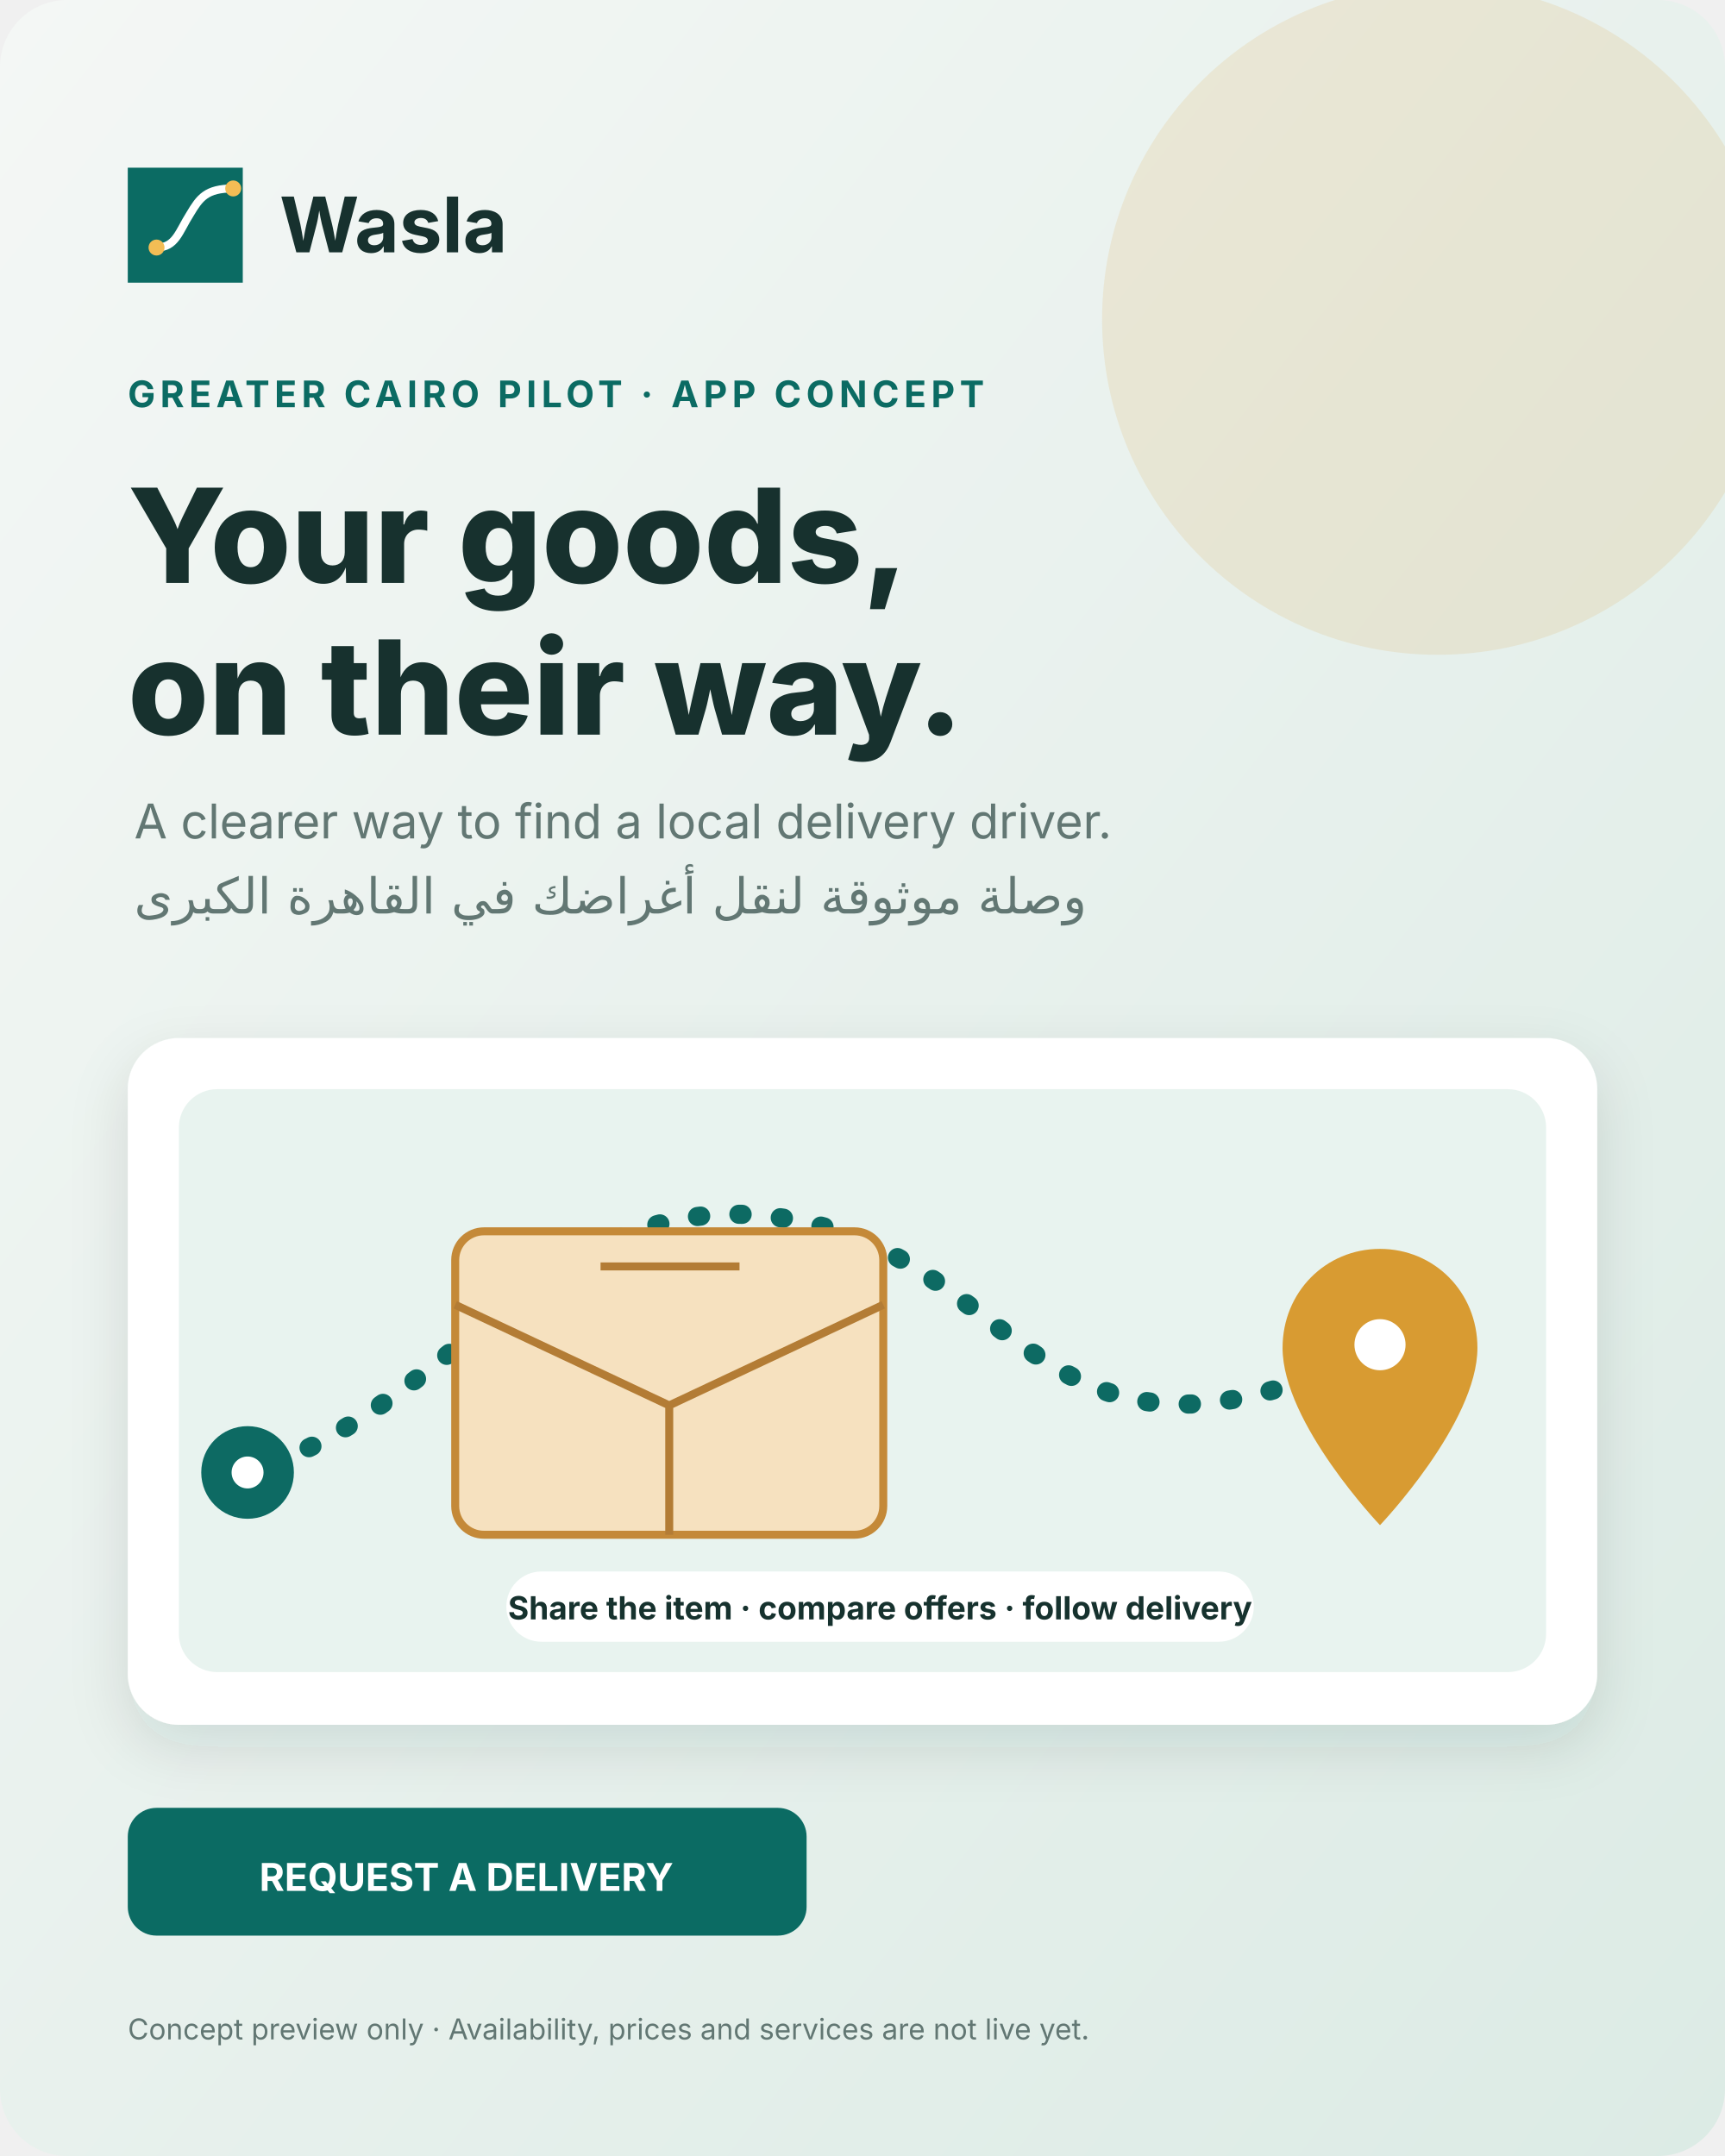
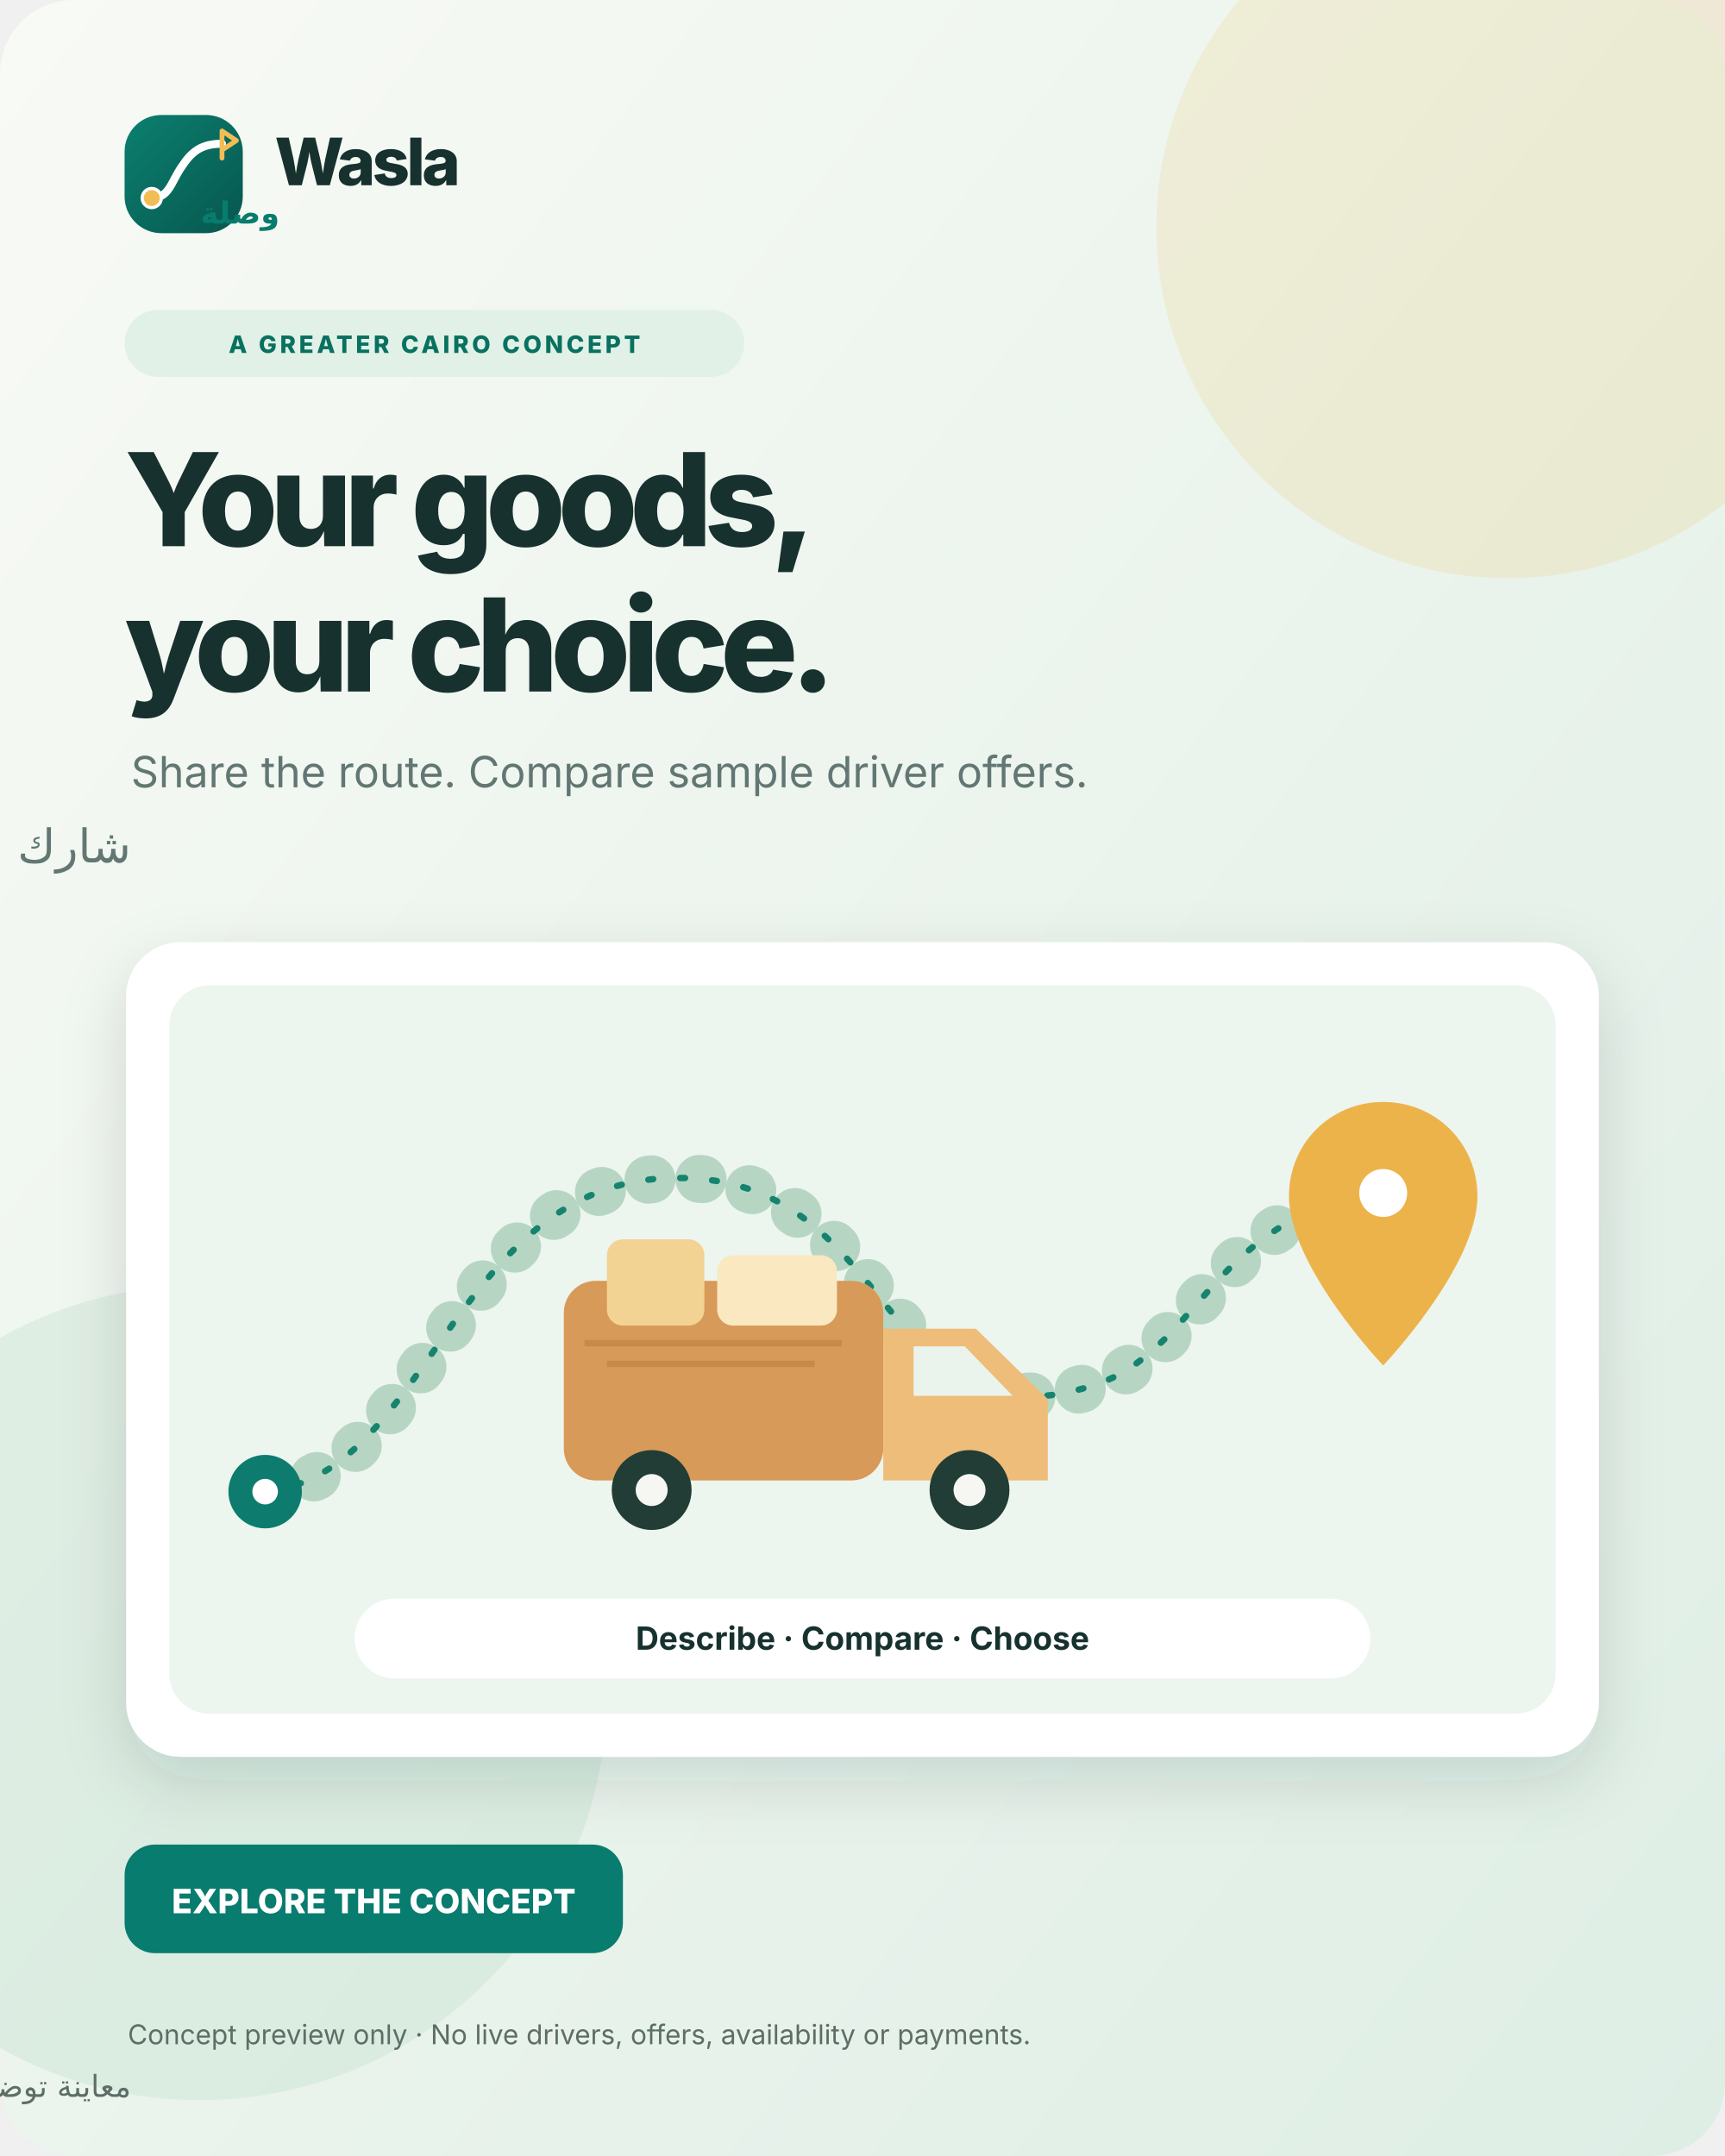
<svg xmlns="http://www.w3.org/2000/svg" viewBox="0 0 1080 1350" role="img" aria-labelledby="title description">
  <defs>
-     <linearGradient id="background" x1="0" y1="0" x2="1" y2="1">
-       <stop offset="0" stop-color="#f4f7f5" />
-       <stop offset="1" stop-color="#dcebe5" />
+     <linearGradient id="sky" x1="0" y1="0" x2="1" y2="1">
+       <stop offset="0" stop-color="#f8faf5" />
+       <stop offset="1" stop-color="#deeee5" />
+     </linearGradient>
+     <linearGradient id="panel" x1="0" y1="0" x2="1" y2="1">
+       <stop offset="0" stop-color="#0b806f" />
+       <stop offset="1" stop-color="#07564e" />
    </linearGradient>
    <filter id="shadow" x="-20%" y="-20%" width="140%" height="150%">
-       <feDropShadow dx="0" dy="14" stdDeviation="18" flood-color="#17312e" flood-opacity=".12" />
+       <feDropShadow dx="0" dy="15" stdDeviation="20" flood-color="#17312e" flood-opacity=".14" />
    </filter>
  </defs>
-   <rect width="1080" height="1350" rx="42" fill="url(#background)" />
-   <circle cx="900" cy="200" r="210" fill="#d89b32" opacity=".14" />
-   <path d="M80 105h72v72H80z" rx="20" fill="#0b6b63" />
-   <path d="M98 155c12 0 14-10 21-21 6-10 10-16 27-16" fill="none" stroke="#fff" stroke-linecap="round" stroke-width="5" />
-   <circle cx="98" cy="155" r="5" fill="#f3bd55" />
-   <circle cx="146" cy="118" r="5" fill="#f3bd55" />
-   <text x="175" y="158" fill="#17312e" font-family="Inter, Segoe UI, sans-serif" font-size="48" font-weight="750">Wasla</text>
-   <text x="80" y="255" fill="#0b6b63" font-family="Inter, Segoe UI, sans-serif" font-size="23" font-weight="750" letter-spacing="3">GREATER CAIRO PILOT · APP CONCEPT</text>
-   <text x="80" y="365" fill="#17312e" font-family="Inter, Segoe UI, sans-serif" font-size="82" font-weight="780">Your goods,</text>
-   <text x="80" y="460" fill="#17312e" font-family="Inter, Segoe UI, sans-serif" font-size="82" font-weight="780">on their way.</text>
-   <text x="84" y="525" fill="#627773" font-family="Inter, Segoe UI, sans-serif" font-size="30">A clearer way to find a local delivery driver.</text>
-   <text x="84" y="572" fill="#627773" font-family="Arial, sans-serif" font-size="31">وصلة موثوقة لنقل أغراضك في القاهرة الكبرى</text>
+   <rect width="1080" height="1350" rx="46" fill="url(#sky)" />
+   <circle cx="944" cy="142" r="220" fill="#efbd58" opacity=".17" />
+   <circle cx="125" cy="1060" r="255" fill="#a5d1b7" opacity=".22" />
+   <g transform="translate(78 72)">
+     <rect width="74" height="74" rx="23" fill="url(#panel)" />
+     <path d="M17 52c11 0 12-10 19-20 6-9 12-14 25-14" fill="none" stroke="#fff" stroke-linecap="round" stroke-width="5" />
+     <circle cx="17" cy="52" r="6" fill="#f3bd55" stroke="#fff" stroke-width="2" />
+     <path d="M61 10v17m0-17 9 6-9 6" fill="none" stroke="#f3bd55" stroke-linecap="round" stroke-linejoin="round" stroke-width="3" />
+     <text x="94" y="44" fill="#17312e" font-family="Inter, Segoe UI, sans-serif" font-size="41" font-weight="760" letter-spacing="-2">Wasla</text>
+     <text x="97" y="68" fill="#087c6e" font-family="Tahoma, Arial, sans-serif" font-size="19" font-weight="700" direction="rtl">وصلة</text>
+   </g>
+   <rect x="78" y="194" width="388" height="42" rx="21" fill="#e1f1e8" />
+   <text x="272" y="221" text-anchor="middle" fill="#08715f" font-family="Inter, Segoe UI, sans-serif" font-size="15" font-weight="800" letter-spacing="2">A GREATER CAIRO CONCEPT</text>
+   <text x="78" y="342" fill="#17312e" font-family="Inter, Segoe UI, sans-serif" font-size="81" font-weight="780" letter-spacing="-5">Your goods,</text>
+   <text x="78" y="433" fill="#17312e" font-family="Inter, Segoe UI, sans-serif" font-size="81" font-weight="780" letter-spacing="-5">your choice.</text>
+   <text x="82" y="493" fill="#627773" font-family="Inter, Segoe UI, sans-serif" font-size="27">Share the route. Compare sample driver offers.</text>
+   <text x="82" y="540" fill="#627773" font-family="Tahoma, Arial, sans-serif" font-size="29" direction="rtl">شارك المسار، وقارن عروض السائقين التجريبية</text>
  <g filter="url(#shadow)">
-     <rect x="80" y="650" width="920" height="430" rx="32" fill="#fff" />
-     <rect x="112" y="682" width="856" height="365" rx="24" fill="#e8f3ef" />
-     <path d="M145 925c140-38 195-182 340-163 142 18 160 159 323 105" fill="none" stroke="#0b6b63" stroke-linecap="round" stroke-width="12" stroke-dasharray="2 24" />
-     <circle cx="155" cy="922" r="29" fill="#0b6b63" />
-     <circle cx="155" cy="922" r="10" fill="#fff" />
-     <path d="M803 844c0-35 27-62 61-62s61 27 61 62c0 47-61 111-61 111s-61-64-61-111" fill="#d89b32" />
-     <circle cx="864" cy="842" r="16" fill="#fff" />
-     <rect x="285" y="771" width="268" height="190" rx="18" fill="#f6e1bf" stroke="#c48938" stroke-width="5" />
-     <path d="m285 817 134 63 134-63M419 880v81M376 793h87" fill="none" stroke="#b37c34" stroke-linejoin="round" stroke-width="5" />
-     <rect x="317" y="984" width="468" height="44" rx="22" fill="#fff" />
-     <text x="551" y="1014" text-anchor="middle" fill="#17312e" font-family="Inter, Segoe UI, sans-serif" font-size="20" font-weight="650">Share the item · compare offers · follow delivery</text>
+     <rect x="79" y="590" width="922" height="510" rx="34" fill="#fff" />
+     <rect x="106" y="617" width="868" height="456" rx="25" fill="#edf5ef" />
+     <path d="M166 934c106-10 119-207 270-196 127 9 117 173 250 129 62-21 73-98 164-118" fill="none" stroke="#b6d6c3" stroke-linecap="round" stroke-width="30" stroke-dasharray="2 30" />
+     <path d="M166 934c106-10 119-207 270-196 127 9 117 173 250 129 62-21 73-98 164-118" fill="none" stroke="#12836e" stroke-linecap="round" stroke-width="4" stroke-dasharray="3 17" />
+     <circle cx="166" cy="934" r="23" fill="#087c6e" />
+     <circle cx="166" cy="934" r="8" fill="#fff" />
+     <path d="M807 749c0-33 26-59 59-59s59 26 59 59c0 44-59 106-59 106s-59-62-59-106z" fill="#edb34b" />
+     <circle cx="866" cy="747" r="15" fill="#fff" />
+     <g transform="translate(353 773)">
+       <rect x="0" y="29" width="200" height="125" rx="20" fill="#d89a58" />
+       <path d="M200 59h58l45 44v51h-103z" fill="#edbd79" />
+       <path d="M219 70h32l30 31h-62z" fill="#eaf4ed" />
+       <circle cx="55" cy="160" r="25" fill="#233d36" />
+       <circle cx="55" cy="160" r="10" fill="#f6f7f3" />
+       <circle cx="254" cy="160" r="25" fill="#233d36" />
+       <circle cx="254" cy="160" r="10" fill="#f6f7f3" />
+       <rect x="27" y="3" width="61" height="54" rx="10" fill="#f2d394" />
+       <rect x="96" y="13" width="75" height="44" rx="10" fill="#fae8c1" />
+       <path d="M13 68h161M27 81h130" stroke="#bc8041" stroke-width="4" opacity=".6" />
+     </g>
+     <rect x="222" y="1001" width="636" height="50" rx="25" fill="#fff" />
+     <text x="540" y="1033" text-anchor="middle" fill="#17312e" font-family="Inter, Segoe UI, sans-serif" font-size="20" font-weight="700">Describe   ·   Compare   ·   Choose</text>
  </g>
-   <rect x="80" y="1132" width="425" height="80" rx="18" fill="#0b6b63" />
-   <text x="292" y="1184" text-anchor="middle" fill="#fff" font-family="Inter, Segoe UI, sans-serif" font-size="24" font-weight="750">REQUEST A DELIVERY</text>
-   <text x="80" y="1277" fill="#627773" font-family="Inter, Segoe UI, sans-serif" font-size="18">Concept preview only · Availability, prices and services are not live yet.</text>
+   <rect x="78" y="1155" width="312" height="68" rx="19" fill="#087c6e" />
+   <text x="234" y="1198" text-anchor="middle" fill="#fff" font-family="Inter, Segoe UI, sans-serif" font-size="21" font-weight="800">EXPLORE THE CONCEPT</text>
+   <text x="80" y="1280" fill="#5c6e66" font-family="Inter, Segoe UI, sans-serif" font-size="17">Concept preview only · No live drivers, offers, availability or payments.</text>
+   <text x="82" y="1313" fill="#5c6e66" font-family="Tahoma, Arial, sans-serif" font-size="19" direction="rtl">معاينة توضيحية فقط · لا توجد رحلات أو عروض أو مدفوعات فعلية</text>
</svg>
